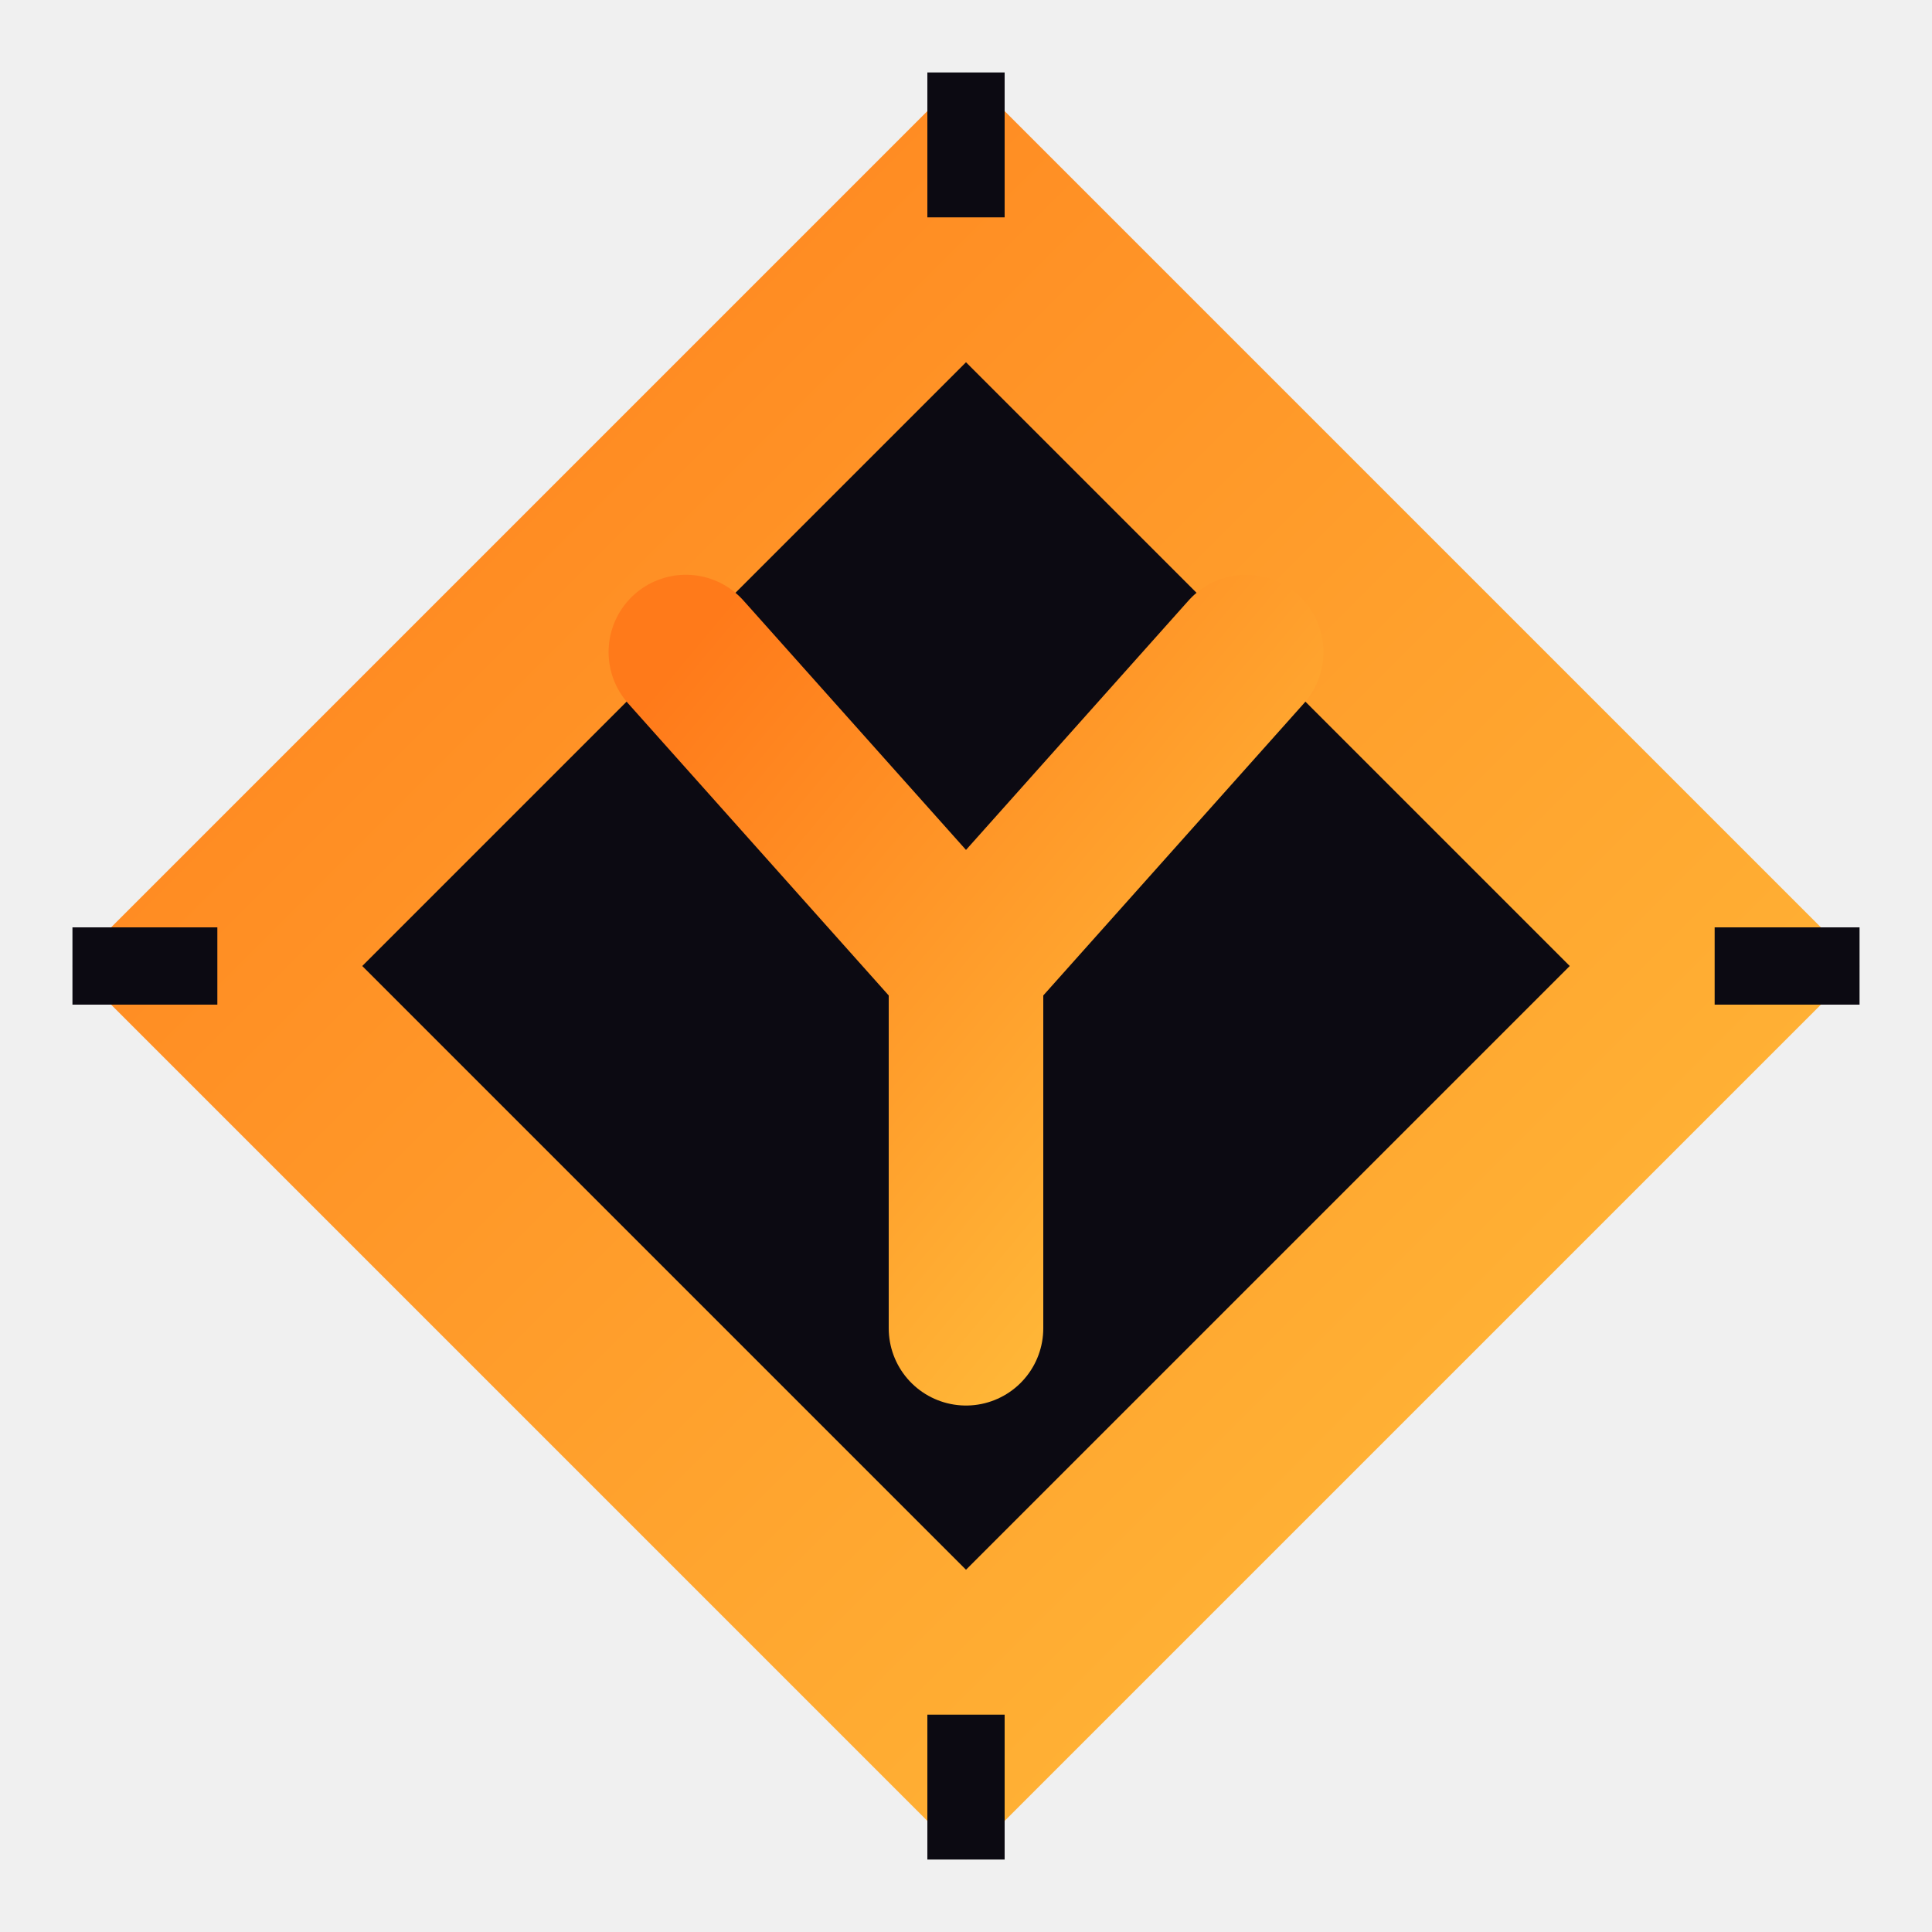
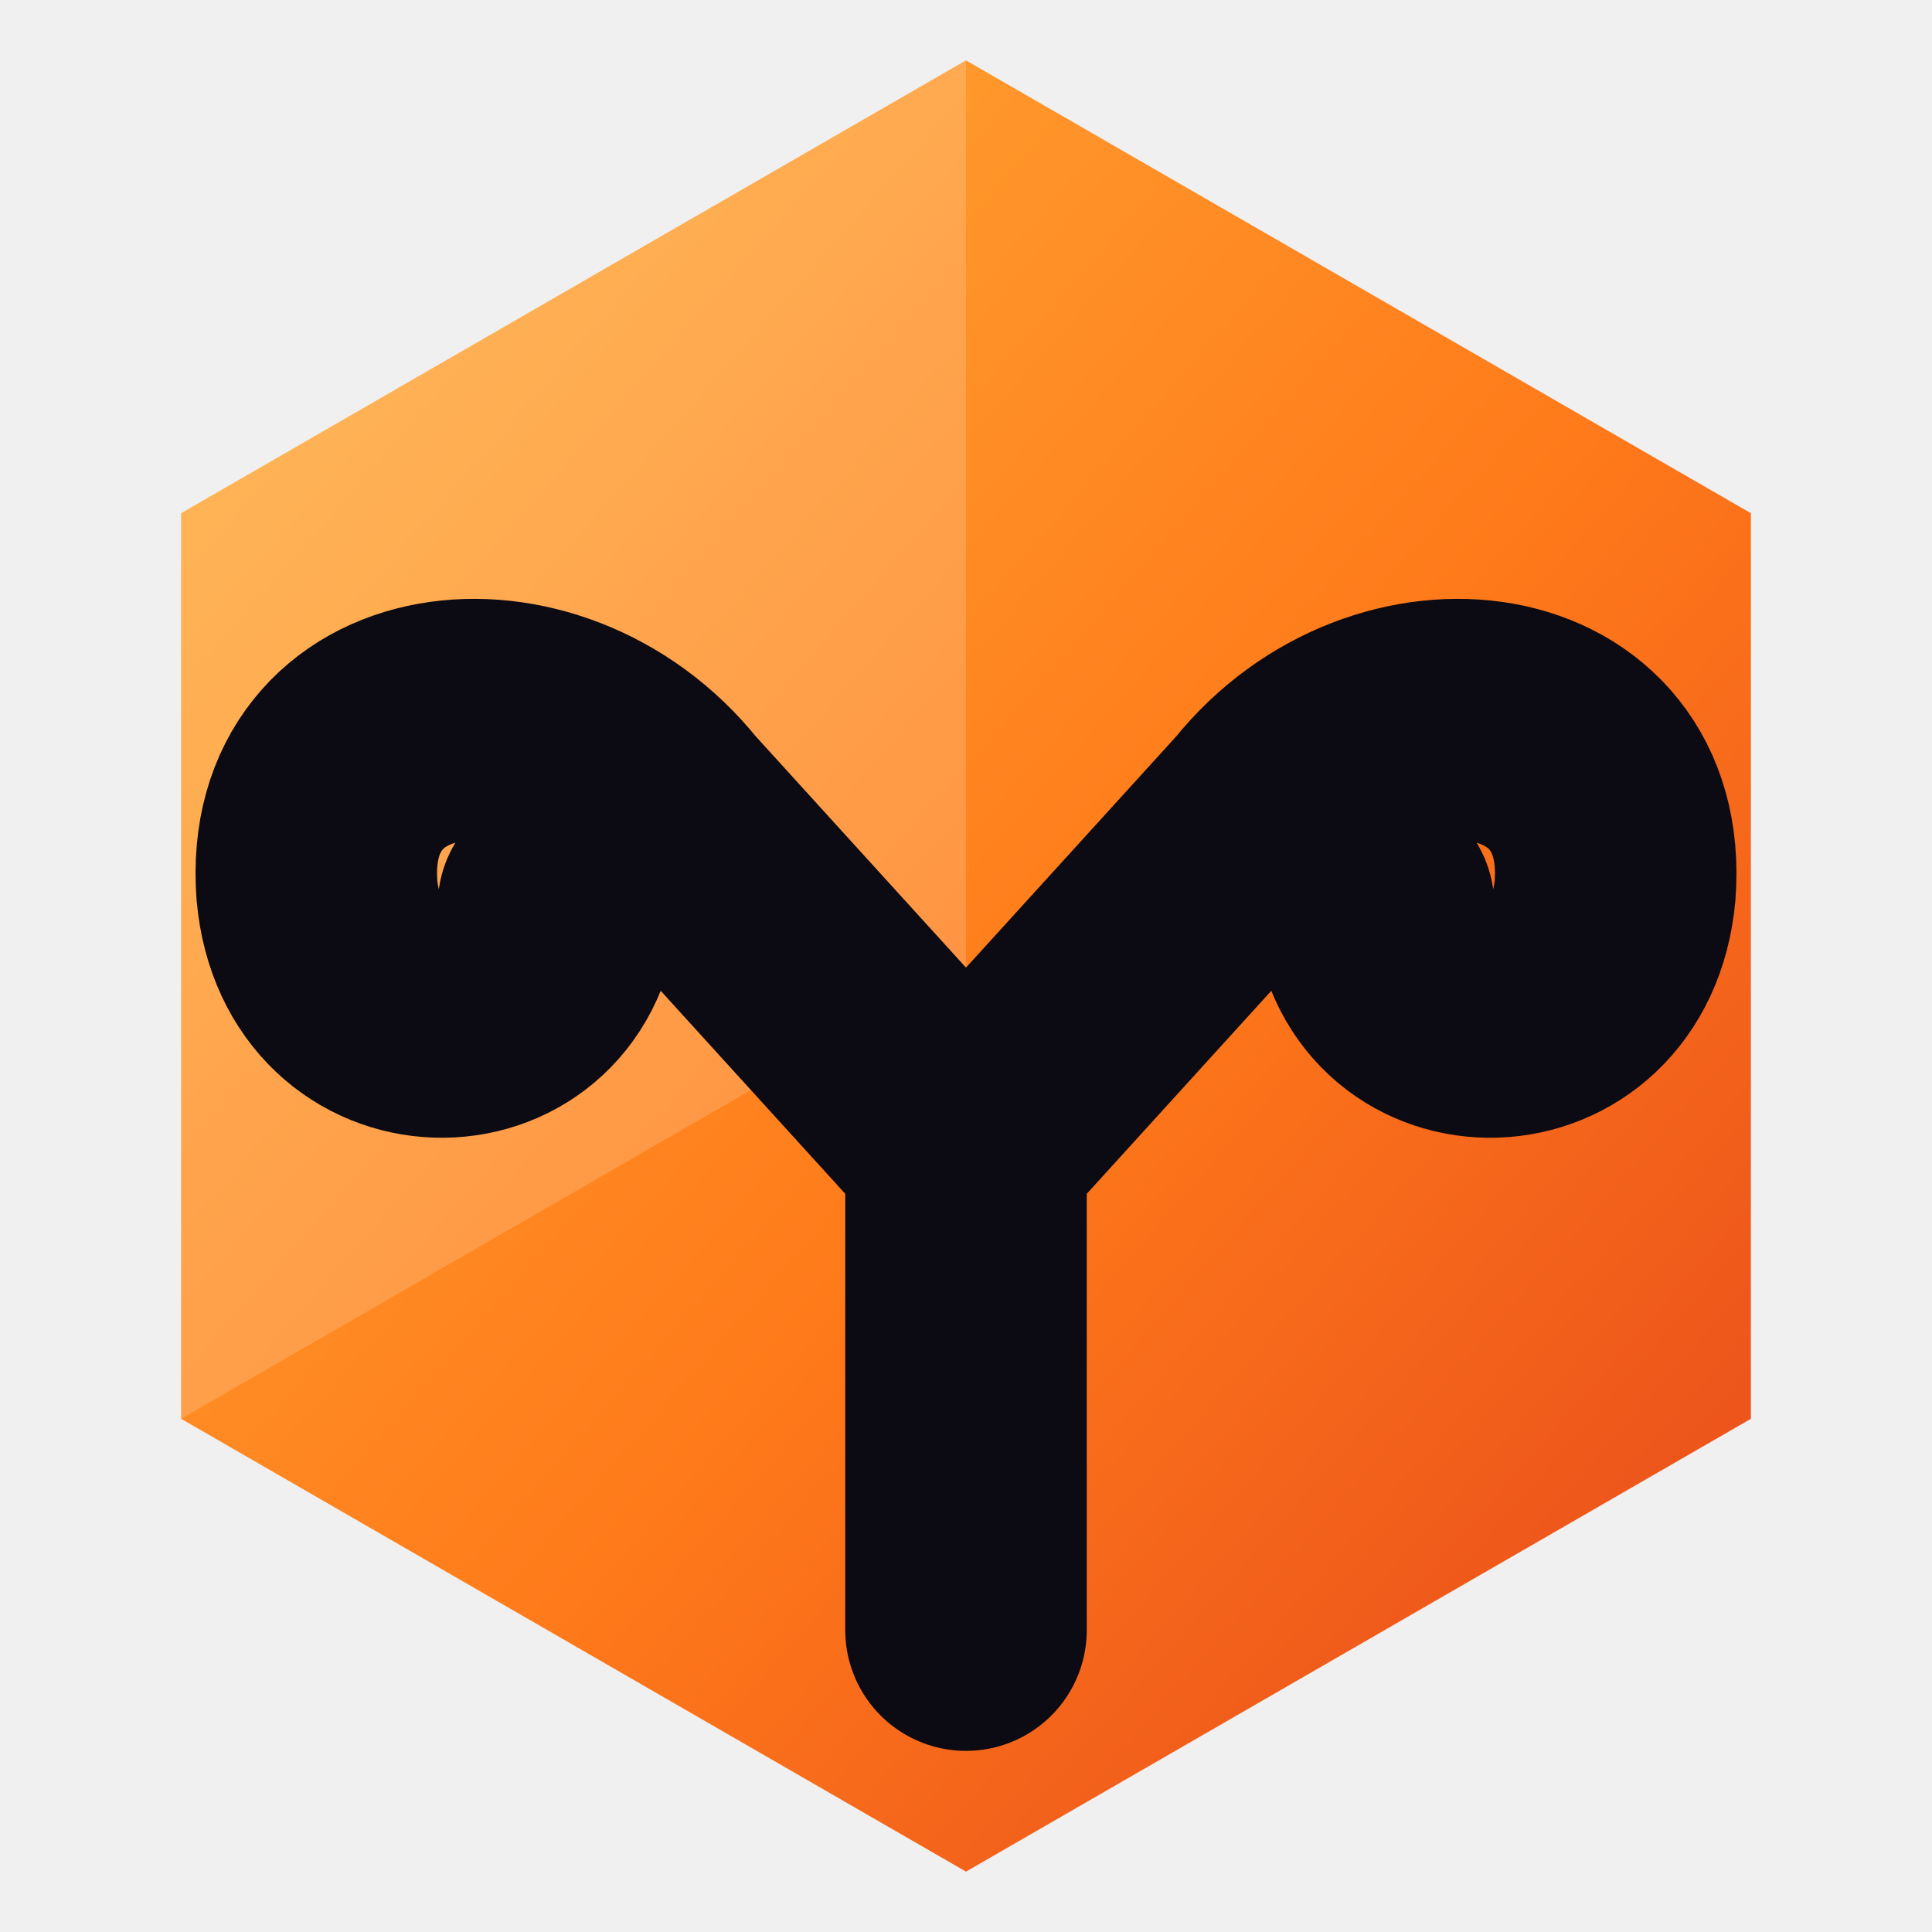
- <svg xmlns="http://www.w3.org/2000/svg" viewBox="0 0 40 40" aria-hidden="true">
+ <svg xmlns="http://www.w3.org/2000/svg" viewBox="0 0 64 64">
  <defs>
-     <linearGradient id="yg-lg" x1="0" y1="0" x2="1" y2="1">
-       <stop offset="0" stop-color="#ff7a1a" />
-       <stop offset="1" stop-color="#ffc23d" />
+     <linearGradient id="yg-g" x1="0" y1="0" x2="1" y2="1">
+       <stop offset="0" stop-color="#ffb13b" />
+       <stop offset=".55" stop-color="#ff7a1a" />
+       <stop offset="1" stop-color="#e5461c" />
    </linearGradient>
  </defs>
-   <path d="M20 1.5 38.5 20 20 38.5 1.5 20Z" fill="url(#yg-lg)" />
-   <path d="M20 7.5 32.5 20 20 32.5 7.5 20Z" fill="#0c0a12" />
-   <path d="M14.2 13.5 20 20l5.8-6.5M20 20v7.5" stroke="url(#yg-lg)" stroke-width="3.2" stroke-linecap="round" stroke-linejoin="round" fill="none" />
-   <path d="M20 1.5v3M20 35.5v3M1.5 20h3M35.5 20h3" stroke="#0c0a12" stroke-width="1.6" />
+   <path d="M32 2 58 17V47L32 62 6 47V17Z" fill="url(#yg-g)" />
+   <path d="M32 2 6 17V47L32 32Z" fill="#fff" opacity=".17" />
+   <path d="M32 38 22 27C18 22 10 23 10.5 29.5 11 35 18 35 18.5 30M32 38 42 27C46 22 54 23 53.5 29.5 53 35 46 35 45.5 30M32 38V54" fill="none" stroke="#0c0a12" stroke-width="8" stroke-linecap="round" stroke-linejoin="round" />
</svg>
